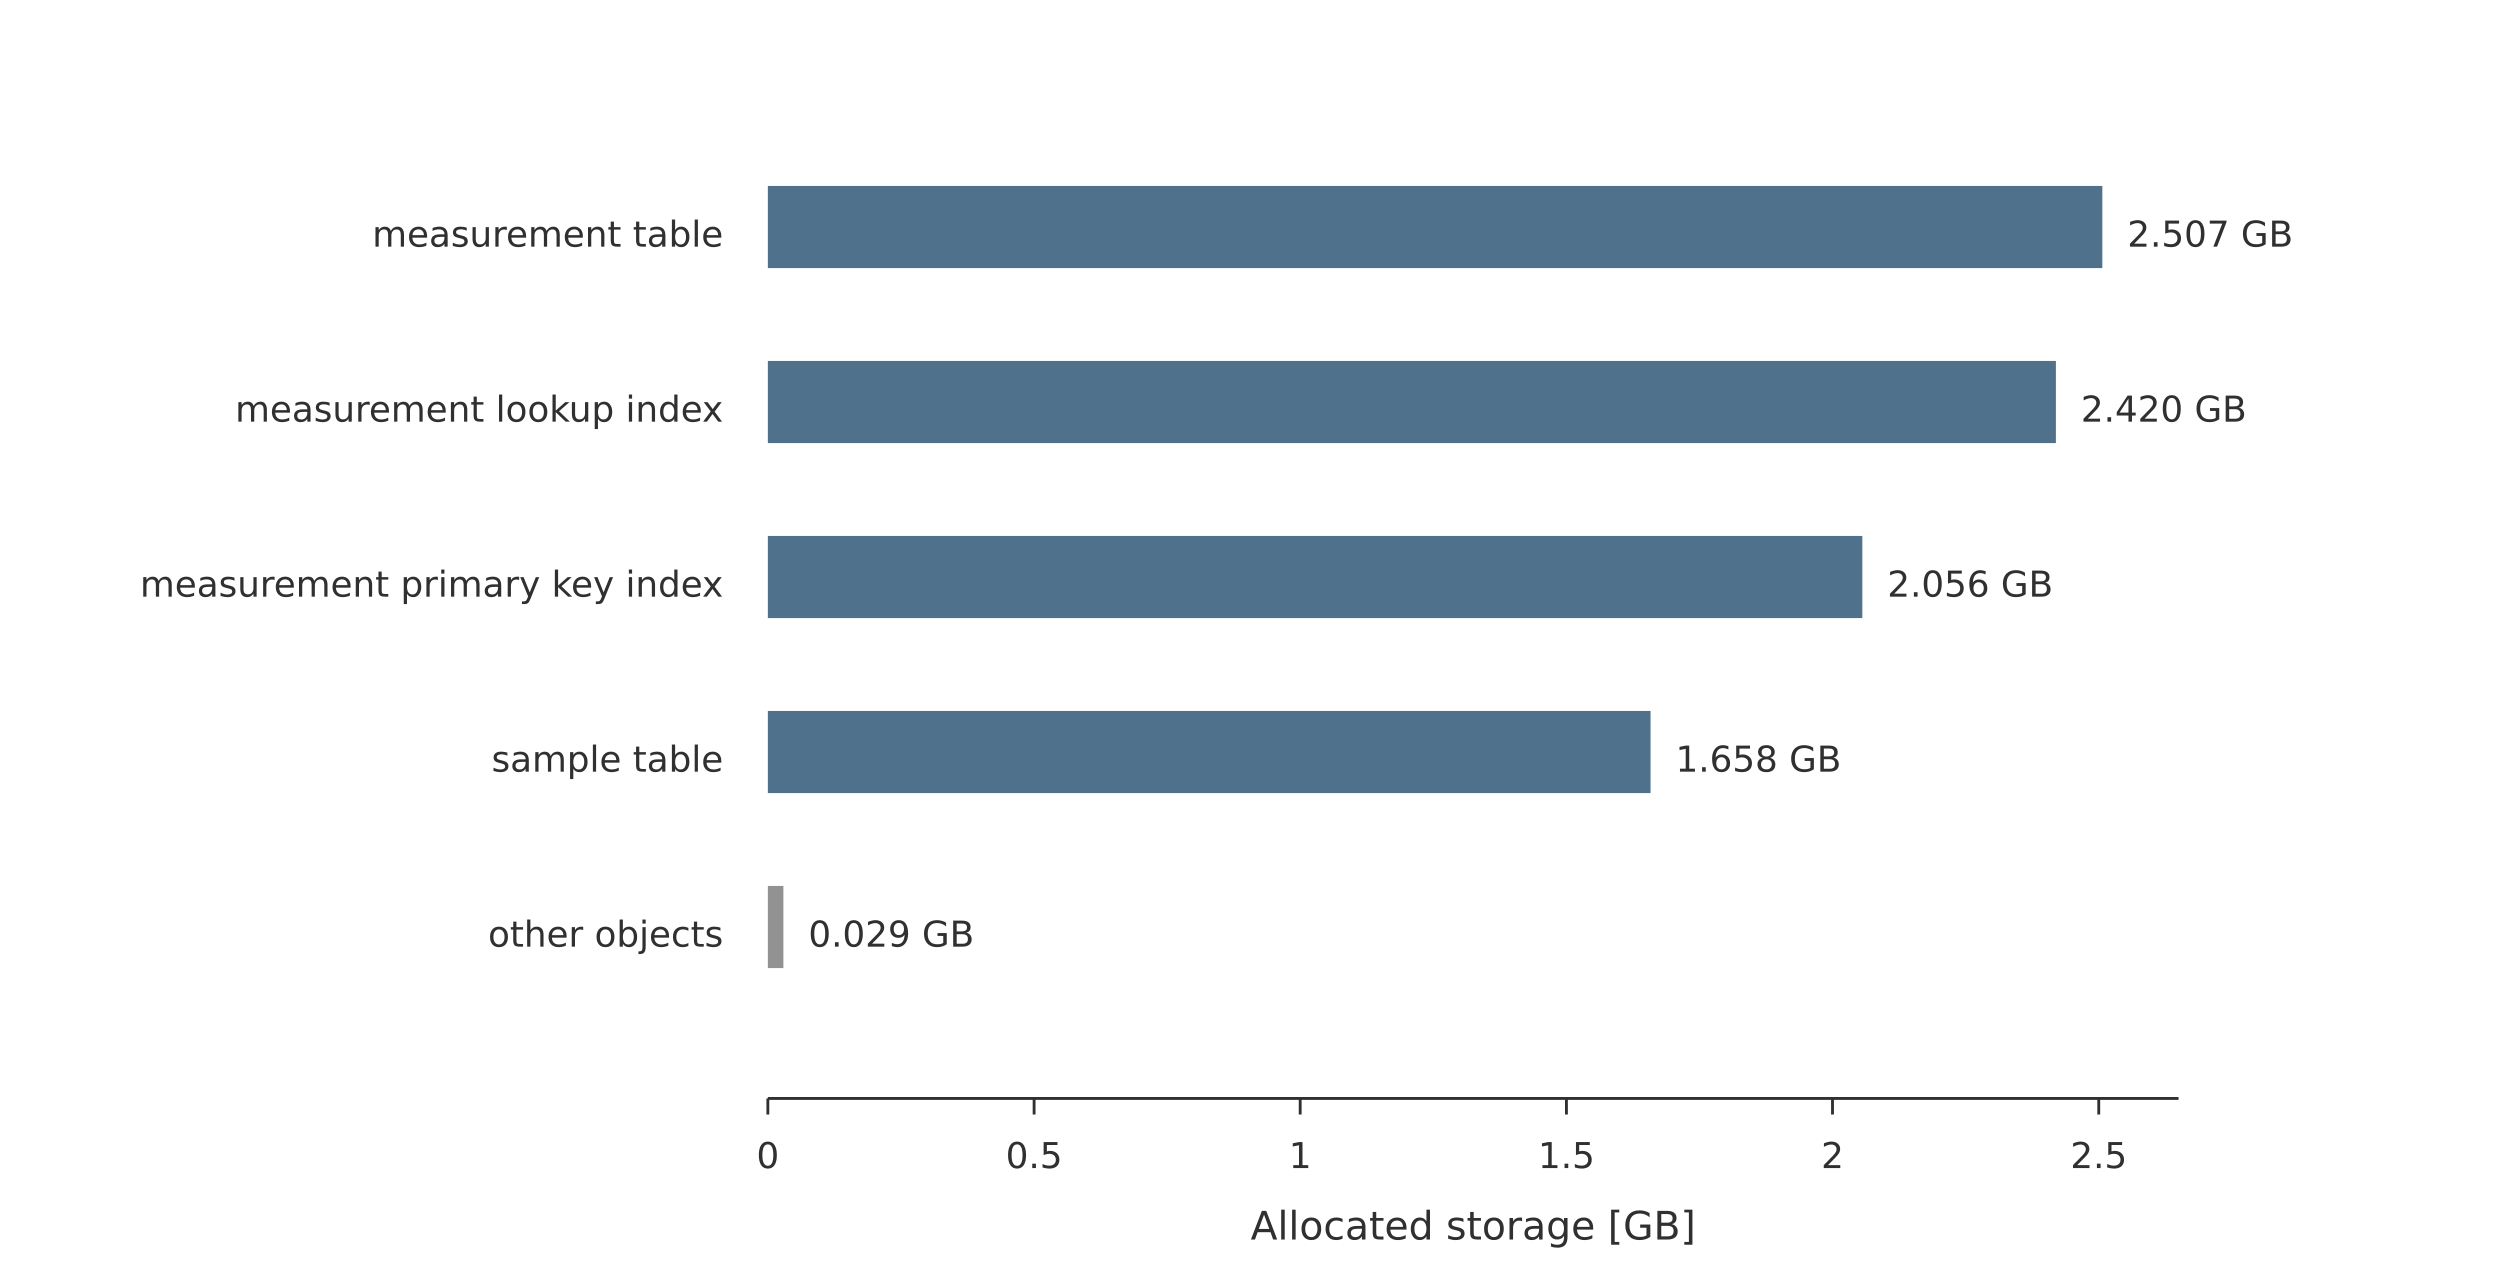
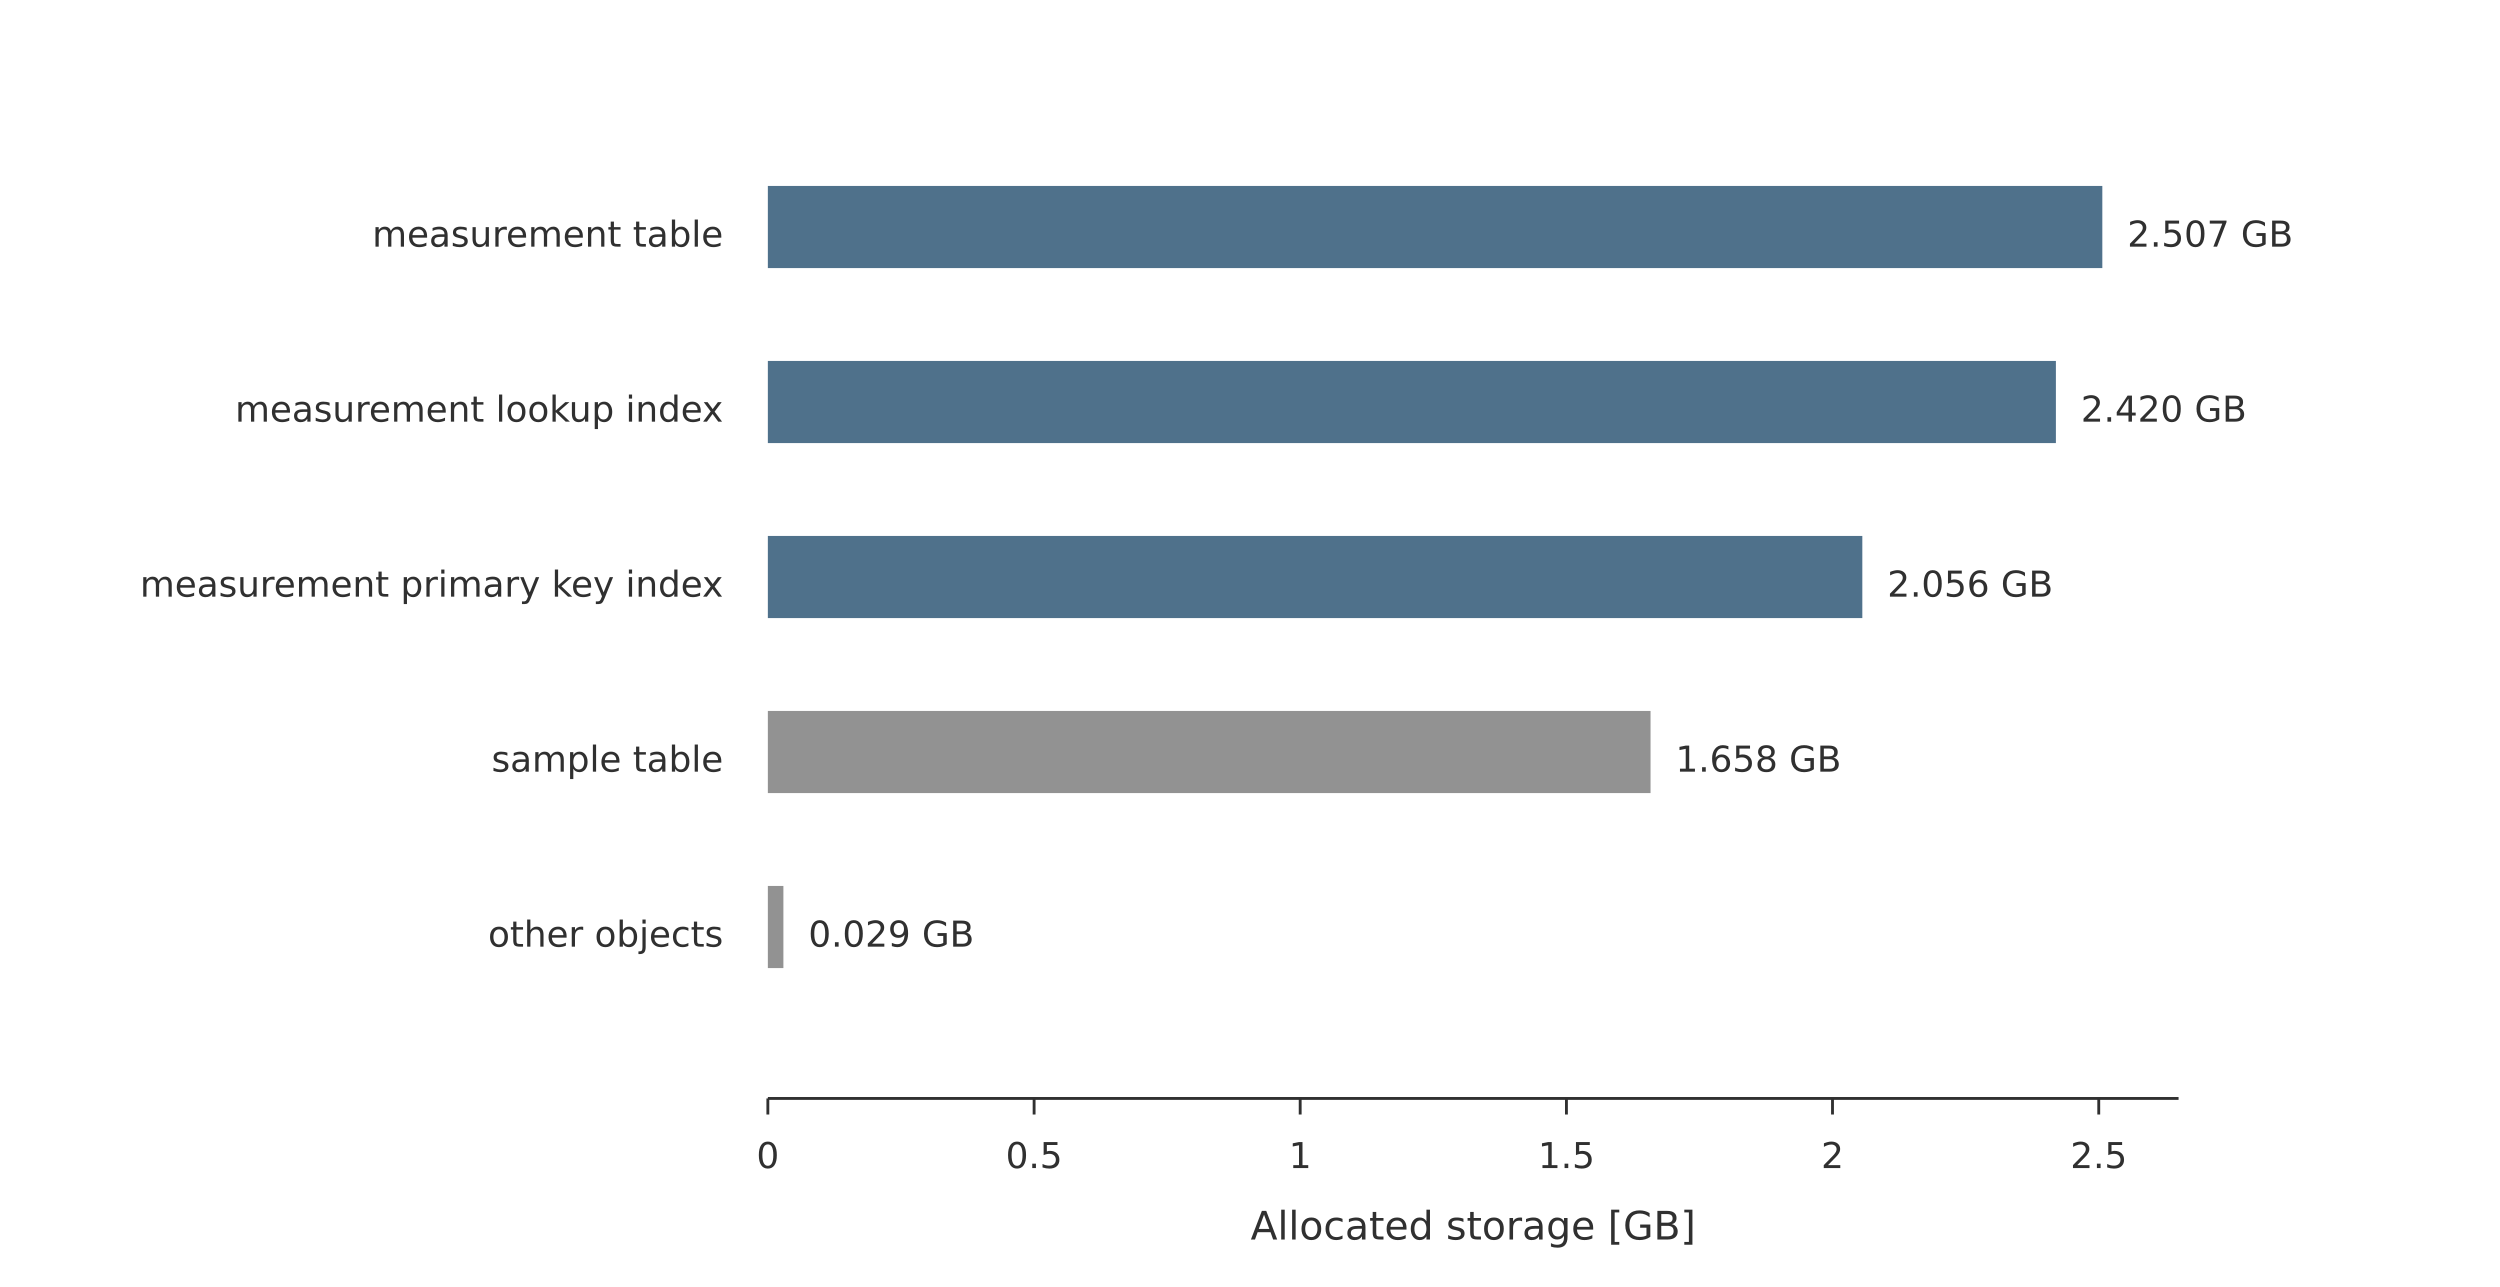
<svg xmlns="http://www.w3.org/2000/svg" width="31.1cm" height="16cm" viewBox="0 0 1400 720" role="img" aria-labelledby="allocation-title allocation-desc">
  <text x="405" y="138" text-anchor="end" font-family="DejaVu Sans, sans-serif" font-size="20" fill="#303030">measurement table</text>
  <rect x="430" y="104" width="747.3" height="46" fill="#4f718b" />
  <text x="1191.3" y="138" font-family="DejaVu Sans, sans-serif" font-size="20" fill="#303030">2.507 GB</text>
  <text x="405" y="236" text-anchor="end" font-family="DejaVu Sans, sans-serif" font-size="20" fill="#303030">measurement lookup index</text>
  <rect x="430" y="202" width="721.3" height="46" fill="#4f718b" />
  <text x="1165.3" y="236" font-family="DejaVu Sans, sans-serif" font-size="20" fill="#303030">2.420 GB</text>
  <text x="405" y="334" text-anchor="end" font-family="DejaVu Sans, sans-serif" font-size="20" fill="#303030">measurement primary key index</text>
  <rect x="430" y="300" width="612.9" height="46" fill="#4f718b" />
  <text x="1056.9" y="334" font-family="DejaVu Sans, sans-serif" font-size="20" fill="#303030">2.056 GB</text>
  <text x="405" y="432" text-anchor="end" font-family="DejaVu Sans, sans-serif" font-size="20" fill="#303030">sample table</text>
-   <rect x="430" y="398" width="494.3" height="46" fill="#4f718b" />
+   <rect x="430" y="398" width="494.3" height="46" fill="#929292" />
  <text x="938.3" y="432" font-family="DejaVu Sans, sans-serif" font-size="20" fill="#303030">1.658 GB</text>
  <text x="405" y="530" text-anchor="end" font-family="DejaVu Sans, sans-serif" font-size="20" fill="#303030">other objects</text>
  <rect x="430" y="496" width="8.7" height="46" fill="#929292" />
  <text x="452.7" y="530" font-family="DejaVu Sans, sans-serif" font-size="20" fill="#303030">0.029 GB</text>
  <line x1="430" y1="615" x2="1220" y2="615" stroke="#303030" stroke-width="1.6" />
  <line x1="430.0" y1="615" x2="430.0" y2="624" stroke="#303030" stroke-width="1.6" />
  <text x="430.0" y="654" text-anchor="middle" font-family="DejaVu Sans, sans-serif" font-size="20" fill="#303030">0</text>
  <line x1="579.1" y1="615" x2="579.1" y2="624" stroke="#303030" stroke-width="1.6" />
  <text x="579.1" y="654" text-anchor="middle" font-family="DejaVu Sans, sans-serif" font-size="20" fill="#303030">0.5</text>
  <line x1="728.1" y1="615" x2="728.1" y2="624" stroke="#303030" stroke-width="1.6" />
  <text x="728.1" y="654" text-anchor="middle" font-family="DejaVu Sans, sans-serif" font-size="20" fill="#303030">1</text>
  <line x1="877.2" y1="615" x2="877.2" y2="624" stroke="#303030" stroke-width="1.6" />
  <text x="877.2" y="654" text-anchor="middle" font-family="DejaVu Sans, sans-serif" font-size="20" fill="#303030">1.5</text>
  <line x1="1026.2" y1="615" x2="1026.2" y2="624" stroke="#303030" stroke-width="1.6" />
  <text x="1026.2" y="654" text-anchor="middle" font-family="DejaVu Sans, sans-serif" font-size="20" fill="#303030">2</text>
  <line x1="1175.3" y1="615" x2="1175.3" y2="624" stroke="#303030" stroke-width="1.6" />
  <text x="1175.3" y="654" text-anchor="middle" font-family="DejaVu Sans, sans-serif" font-size="20" fill="#303030">2.5</text>
  <text x="825" y="694" text-anchor="middle" font-family="DejaVu Sans, sans-serif" font-size="22" fill="#303030">Allocated storage [GB]</text>
</svg>
